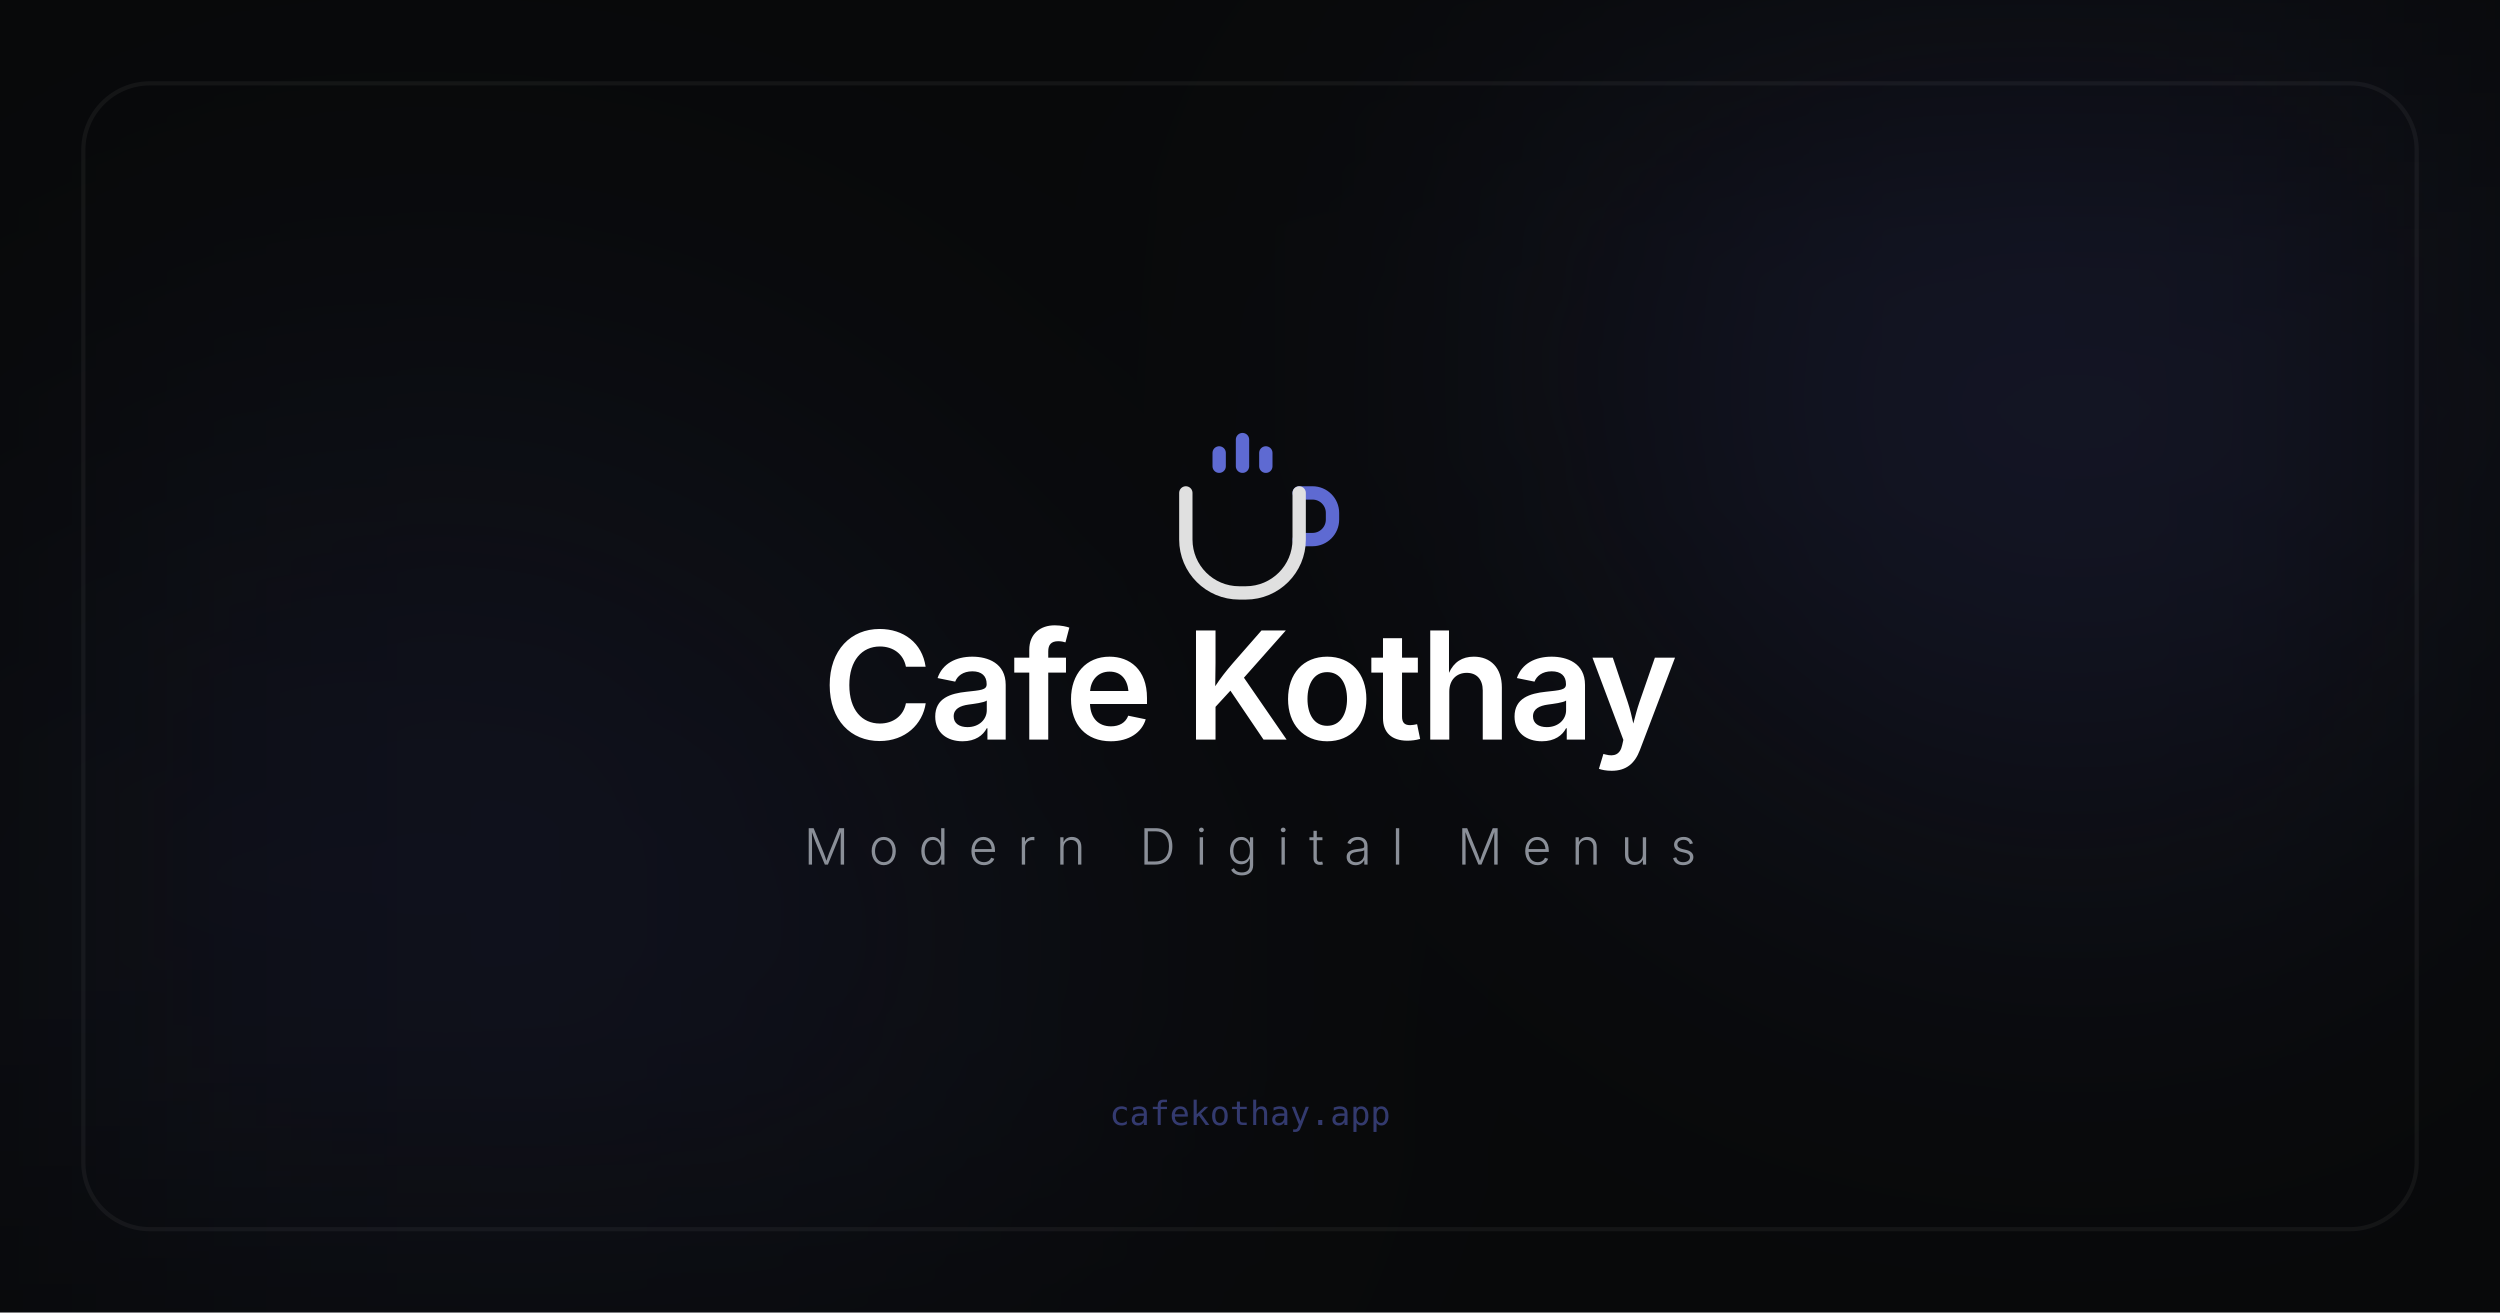
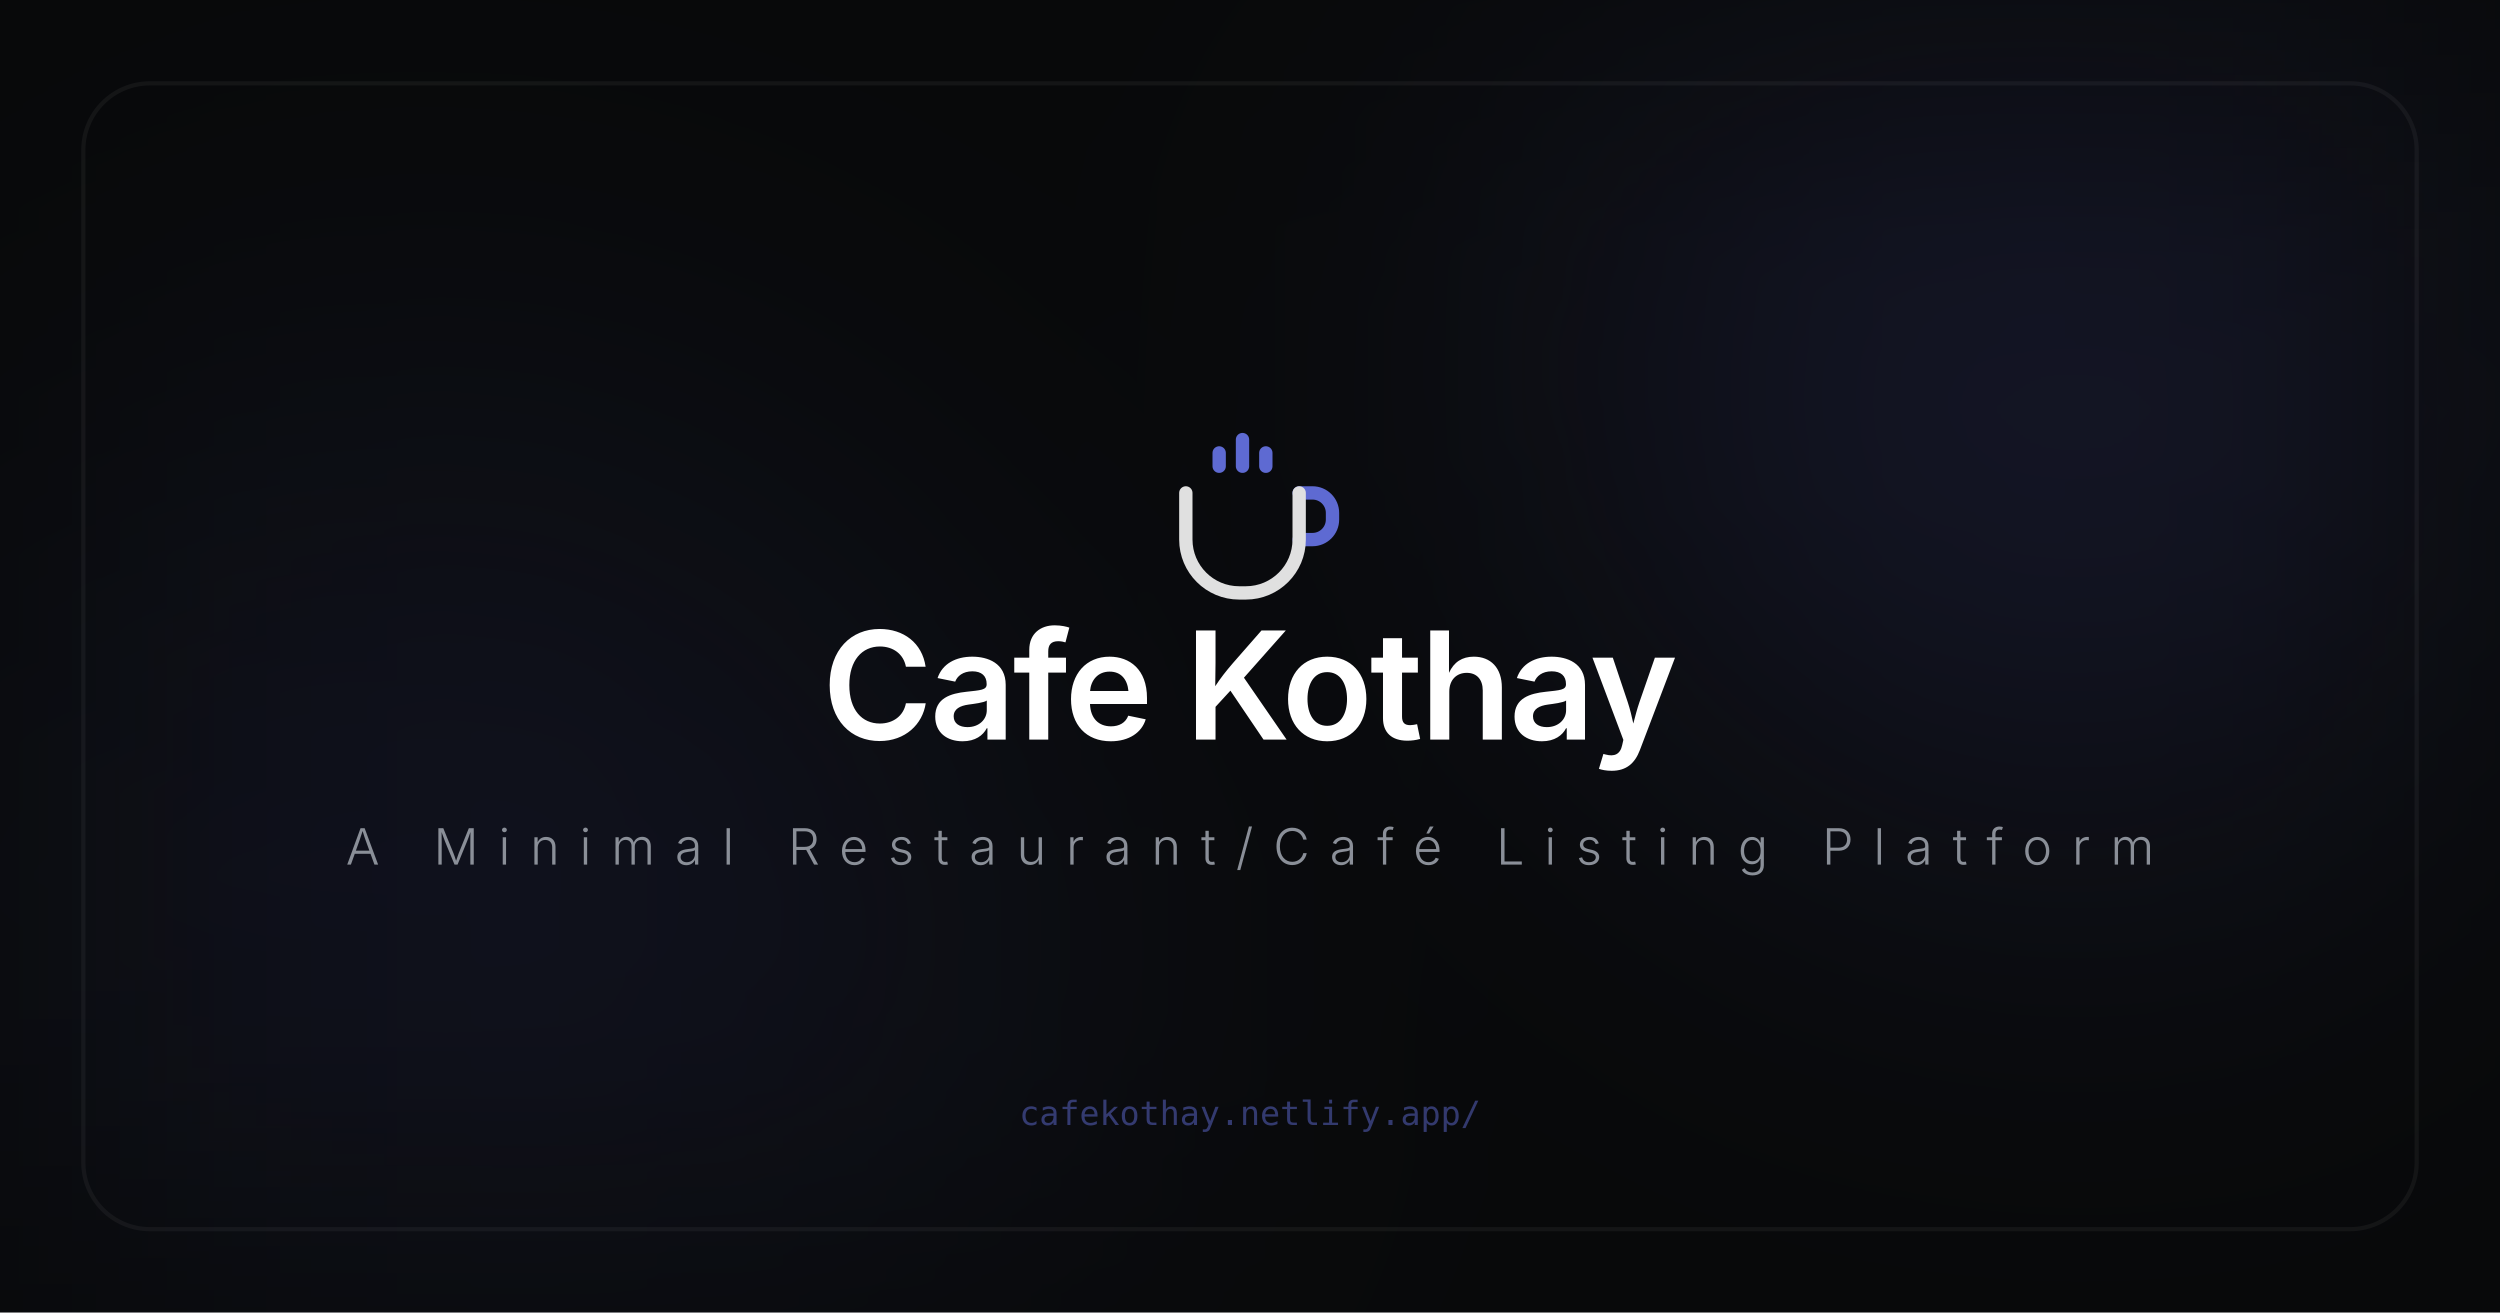
<svg xmlns="http://www.w3.org/2000/svg" width="1200" height="630" viewBox="0 0 1200 630" fill="none">
  <rect width="1200" height="630" fill="#08090A" />
  <g filter="url(#filter0_f)">
    <circle cx="1000" cy="150" r="250" fill="#5E6AD2" fill-opacity="0.15" />
    <circle cx="200" cy="500" r="300" fill="#5E6AD2" fill-opacity="0.1" />
  </g>
  <rect x="40" y="40" width="1120" height="550" rx="32" stroke="white" stroke-opacity="0.05" stroke-width="2" />
  <g transform="translate(600, 315)">
    <g transform="translate(-50, -120) scale(0.2)">
      <path d="M368 208H400C426.51 208 448 229.49 448 256V272C448 298.51 426.51 320 400 320H368" stroke="#5E6AD2" stroke-width="32" stroke-linecap="round" stroke-linejoin="round" />
      <path d="M96 208V320C96 390.692 153.308 448 224 448H240C310.692 448 368 390.692 368 320V208" stroke="#E0E0E0" stroke-width="32" stroke-linecap="round" stroke-linejoin="round" />
      <path d="M176 112V144" stroke="#5E6AD2" stroke-width="32" stroke-linecap="round" stroke-linejoin="round" />
      <path d="M232 80V144" stroke="#5E6AD2" stroke-width="32" stroke-linecap="round" stroke-linejoin="round" />
      <path d="M288 112V144" stroke="#5E6AD2" stroke-width="32" stroke-linecap="round" stroke-linejoin="round" />
    </g>
    <text y="40" text-anchor="middle" font-family="Inter, system-ui, sans-serif" font-weight="600" font-size="72" fill="white" letter-spacing="-0.02em">Cafe Kothay</text>
-     <text y="100" text-anchor="middle" font-family="Inter, system-ui, sans-serif" font-weight="300" font-size="24" fill="#8A8F98" letter-spacing="0.4em" text-transform="uppercase">Modern Digital Menus</text>
+     <text y="100" text-anchor="middle" font-family="Inter, system-ui, sans-serif" font-weight="300" font-size="24" fill="#8A8F98" letter-spacing="0.4em" text-transform="uppercase">A Minimal Restaurant/Café Listing Platform</text>
  </g>
-   <text x="600" y="540" text-anchor="middle" font-family="monospace" font-size="16" fill="#5E6AD2" opacity="0.5">cafekothay.app</text>
+   <text x="600" y="540" text-anchor="middle" font-family="monospace" font-size="16" fill="#5E6AD2" opacity="0.5">cafekothay.netlify.app/</text>
  <defs>
    <filter id="filter0_f" x="-300" y="-300" width="1800" height="1230" filterUnits="userSpaceOnUse" color-interpolation-filters="sRGB">
      <feFlood flood-opacity="0" result="BackgroundImageFix" />
      <feBlend mode="normal" in="SourceGraphic" in2="BackgroundImageFix" result="shape" />
      <feGaussianBlur stdDeviation="120" result="effect1_foregroundBlur" />
    </filter>
  </defs>
</svg>
